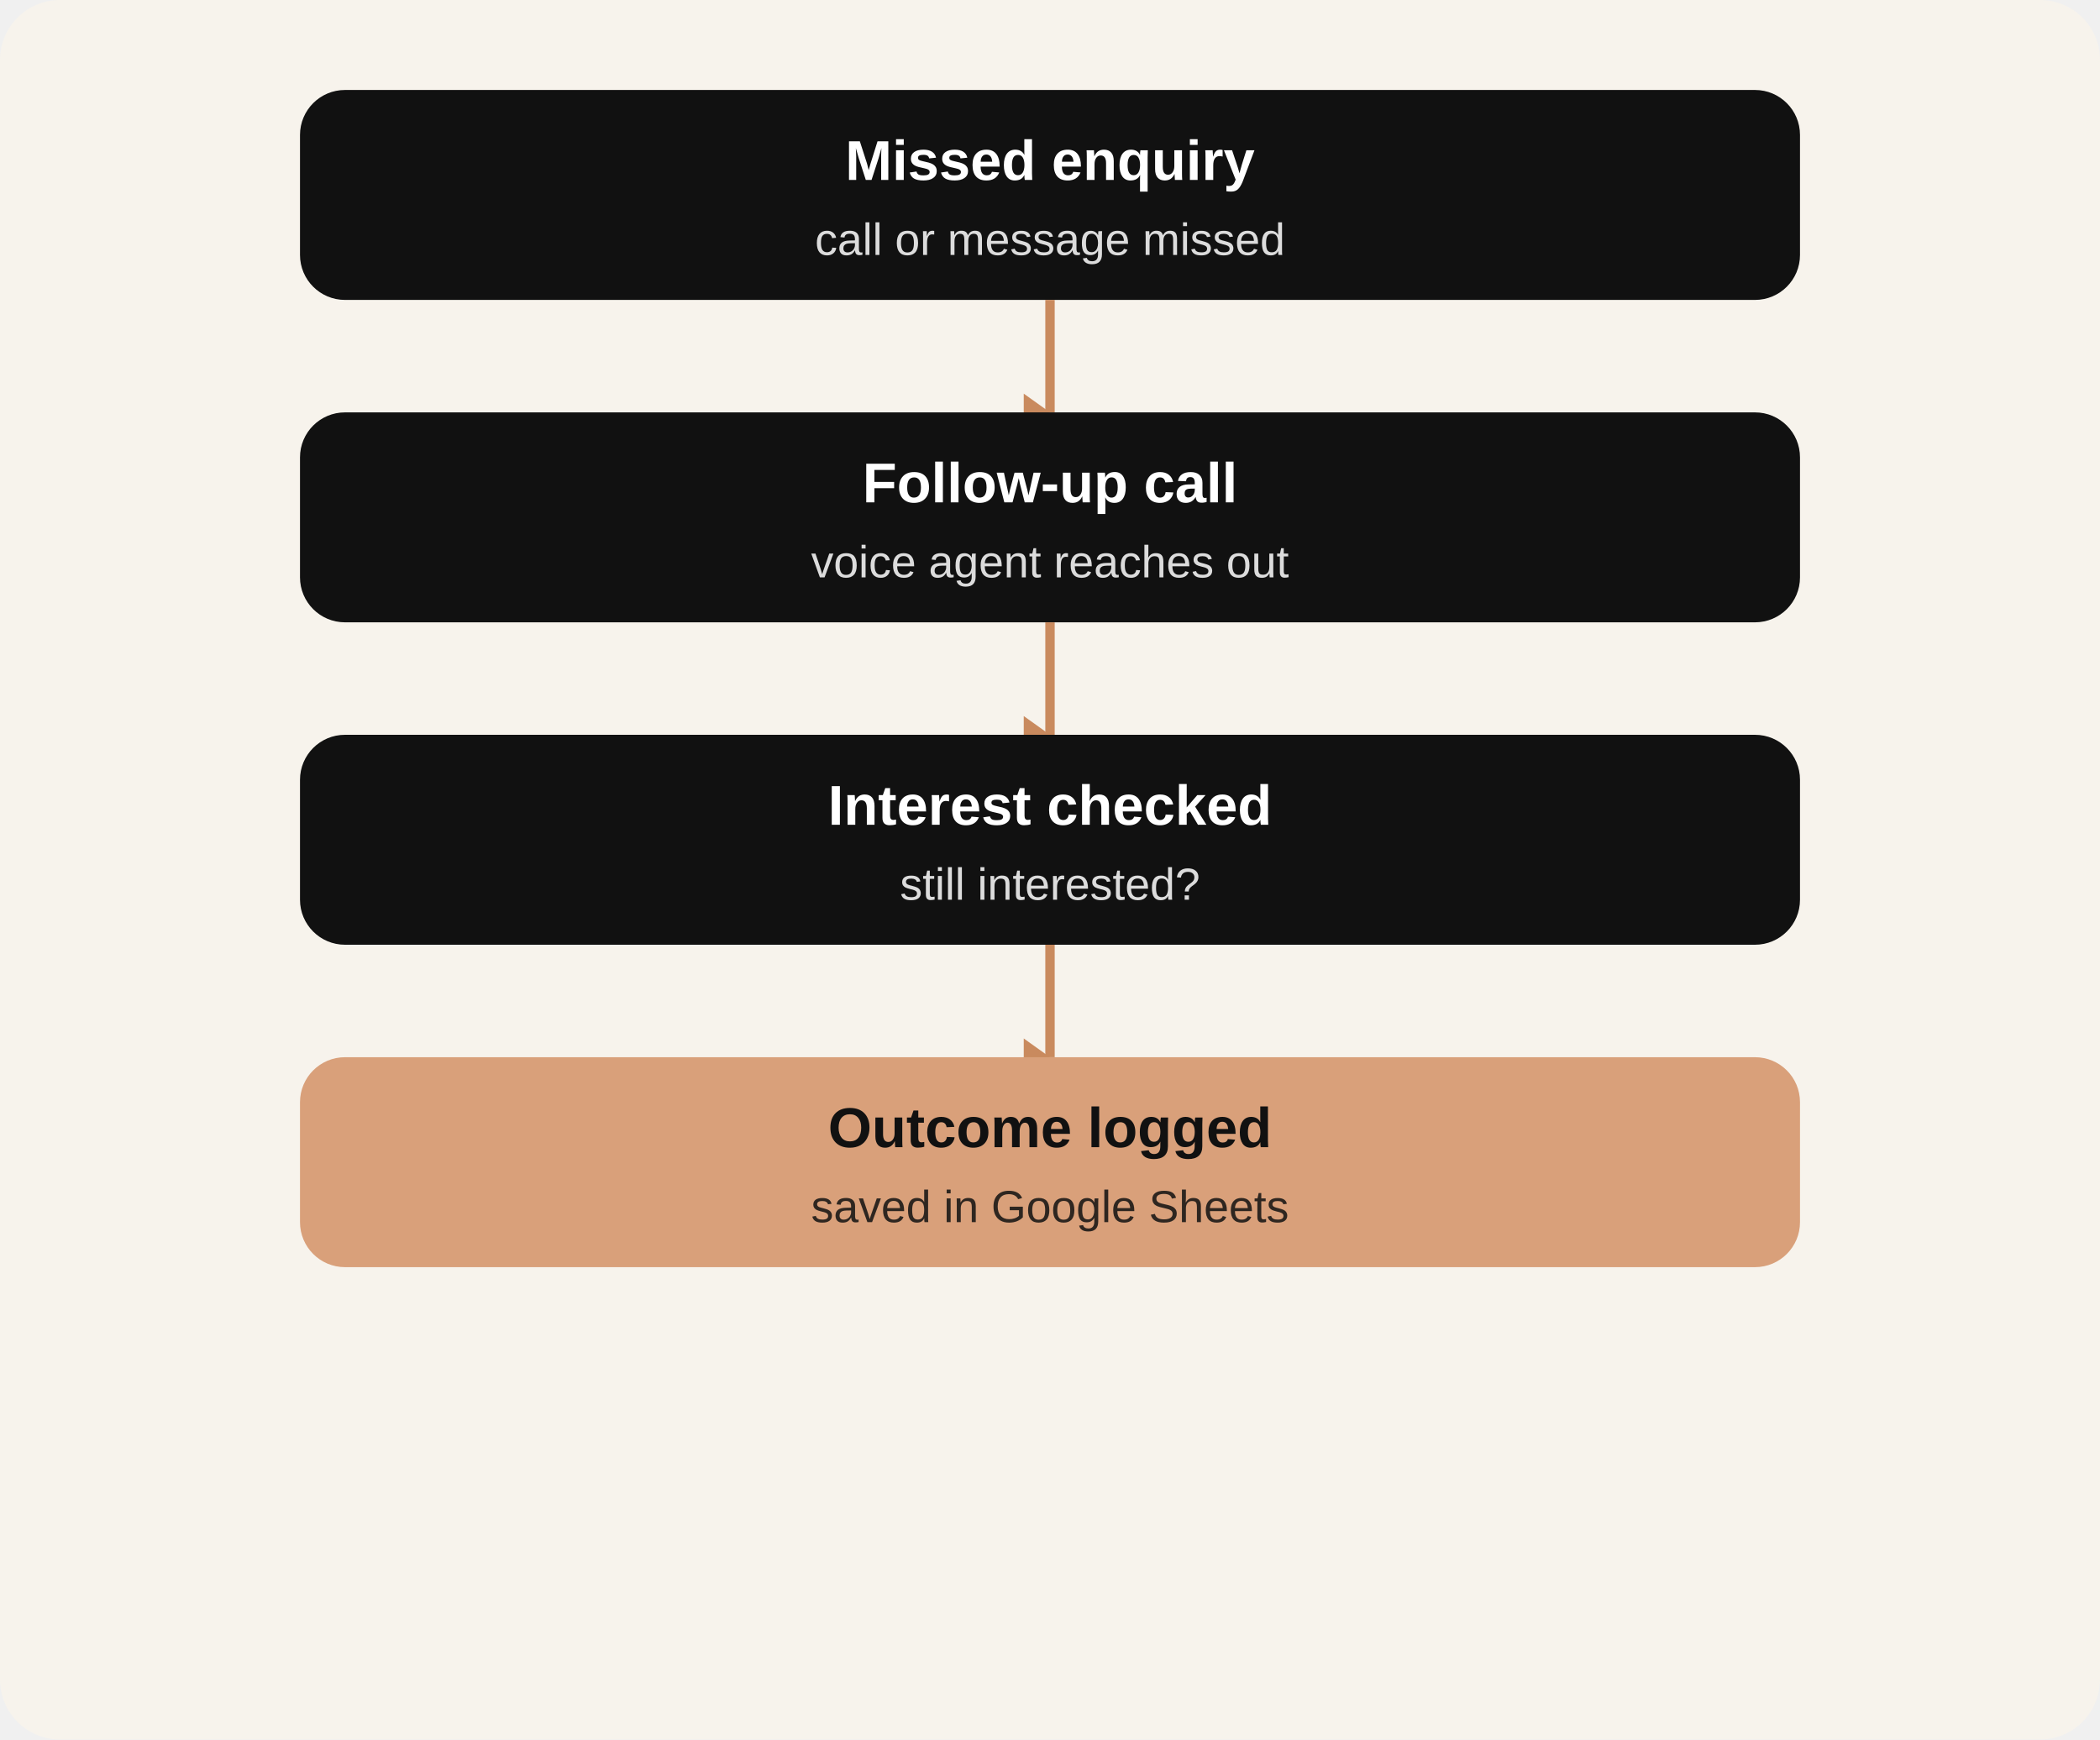
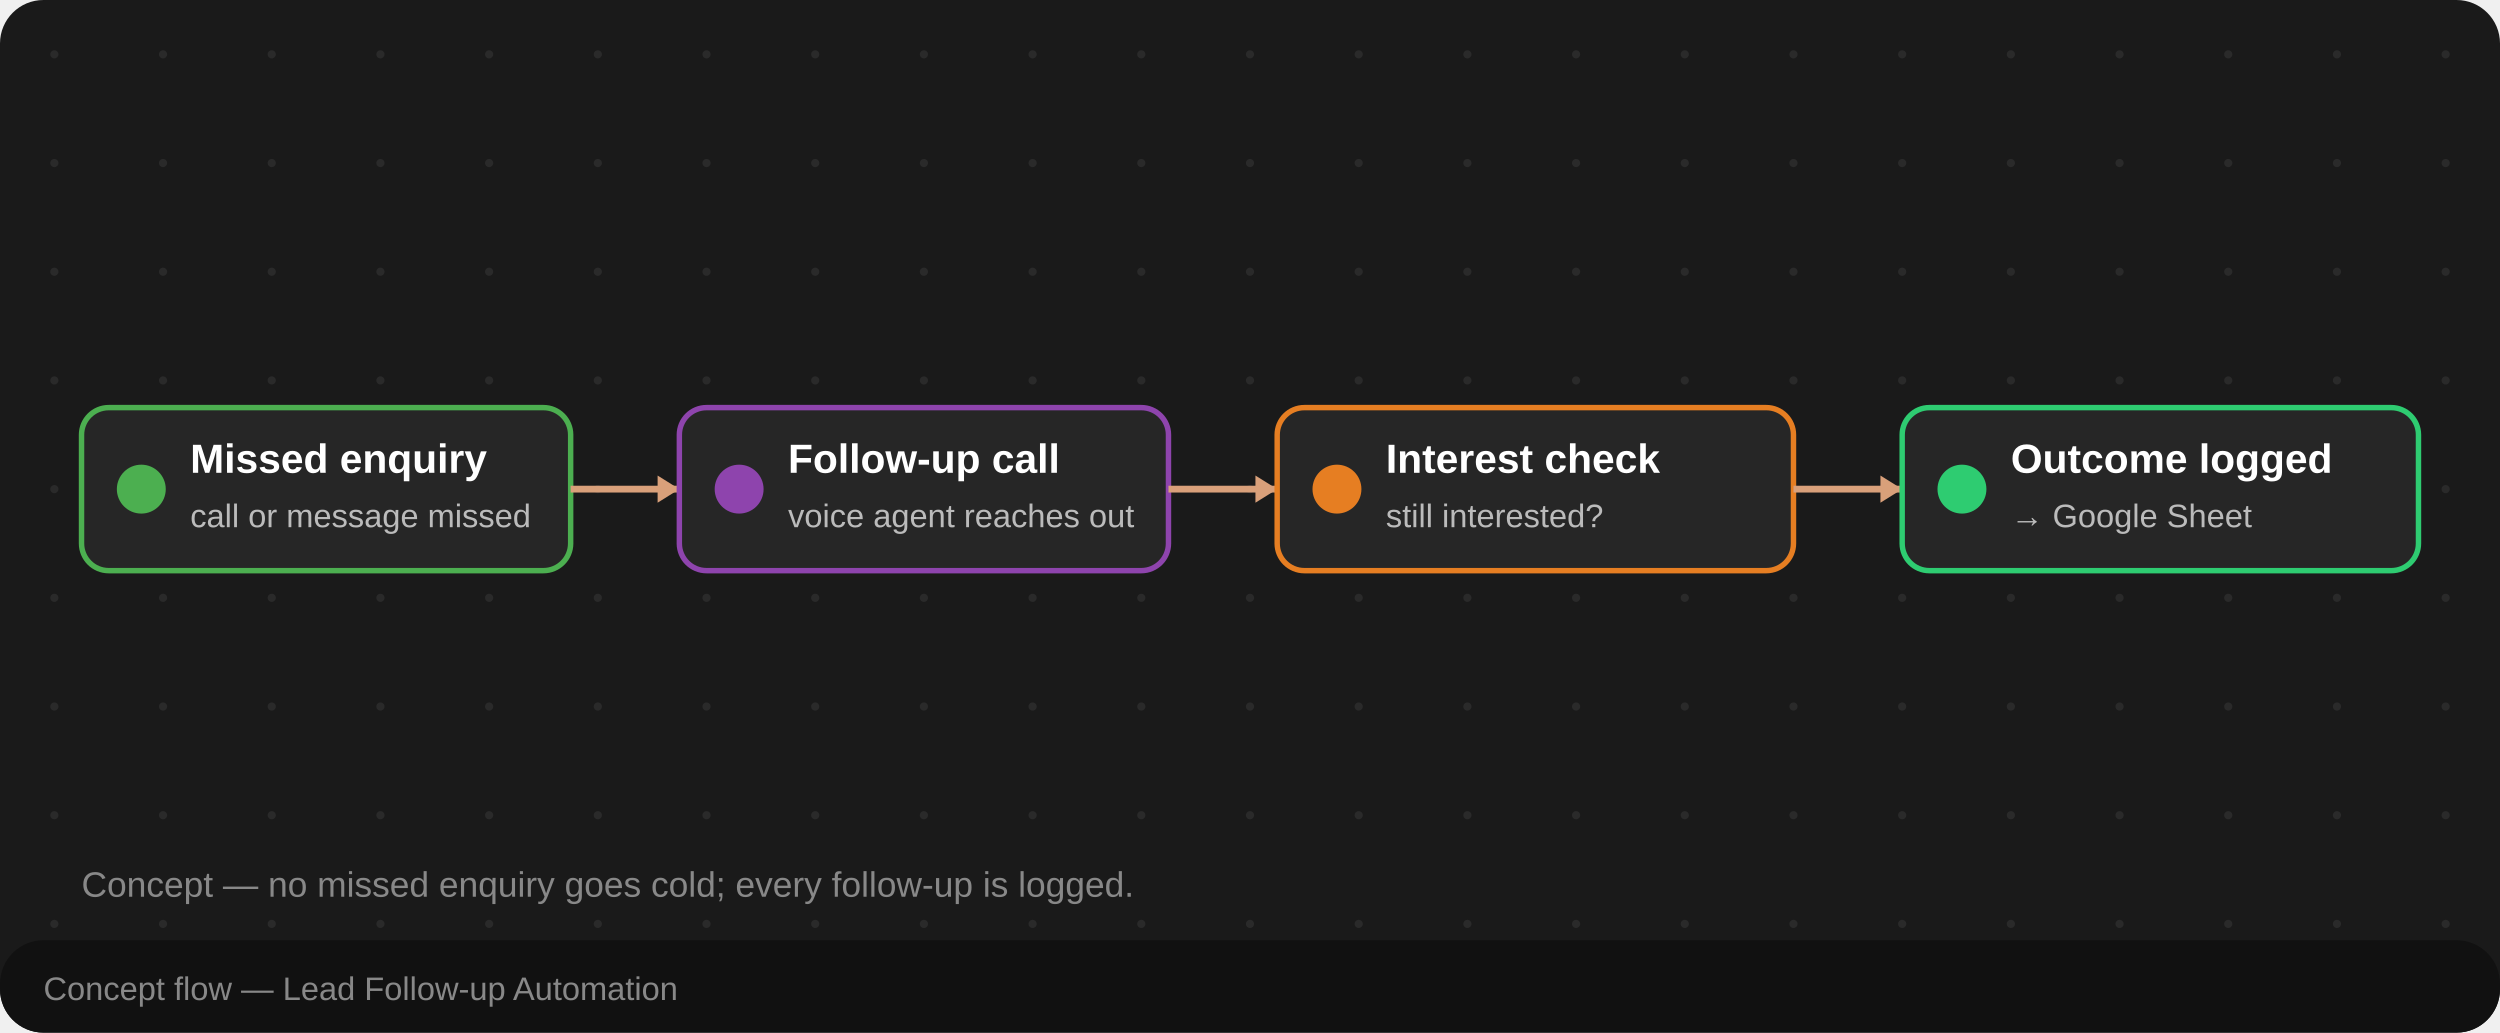
- <svg xmlns="http://www.w3.org/2000/svg" width="560" height="464" viewBox="0 0 560 464">
-   <rect width="560" height="464" rx="16" fill="#F7F3EC" />
-   <rect x="80" y="24" width="400" height="56" rx="12" fill="#111111" />
-   <text x="280.0" y="48.0" text-anchor="middle" font-family="Sora, Arial, sans-serif" font-size="15" font-weight="700" fill="#FFFFFF">Missed enquiry</text>
-   <text x="280.0" y="68.0" text-anchor="middle" font-family="Arial, sans-serif" font-size="12" fill="#FFFFFF" opacity="0.85">call or message missed</text>
-   <line x1="280" y1="80" x2="280" y2="110" stroke="#C98A5E" stroke-width="2.5" />
-   <polygon points="280,110 273,105 273,115" fill="#C98A5E" />
-   <rect x="80" y="110" width="400" height="56" rx="12" fill="#111111" />
-   <text x="280.0" y="134.0" text-anchor="middle" font-family="Sora, Arial, sans-serif" font-size="15" font-weight="700" fill="#FFFFFF">Follow-up call</text>
-   <text x="280.0" y="154.0" text-anchor="middle" font-family="Arial, sans-serif" font-size="12" fill="#FFFFFF" opacity="0.85">voice agent reaches out</text>
-   <line x1="280" y1="166" x2="280" y2="196" stroke="#C98A5E" stroke-width="2.5" />
-   <polygon points="280,196 273,191 273,201" fill="#C98A5E" />
-   <rect x="80" y="196" width="400" height="56" rx="12" fill="#111111" />
-   <text x="280.0" y="220.0" text-anchor="middle" font-family="Sora, Arial, sans-serif" font-size="15" font-weight="700" fill="#FFFFFF">Interest checked</text>
-   <text x="280.0" y="240.0" text-anchor="middle" font-family="Arial, sans-serif" font-size="12" fill="#FFFFFF" opacity="0.85">still interested?</text>
-   <line x1="280" y1="252" x2="280" y2="282" stroke="#C98A5E" stroke-width="2.5" />
-   <polygon points="280,282 273,277 273,287" fill="#C98A5E" />
-   <rect x="80" y="282" width="400" height="56" rx="12" fill="#D9A07A" />
-   <text x="280.0" y="306.0" text-anchor="middle" font-family="Sora, Arial, sans-serif" font-size="15" font-weight="700" fill="#111111">Outcome logged</text>
-   <text x="280.0" y="326.0" text-anchor="middle" font-family="Arial, sans-serif" font-size="12" fill="#111111" opacity="0.85">saved in Google Sheets</text>
+ <svg xmlns="http://www.w3.org/2000/svg" width="920" height="380" viewBox="0 0 920 380">
+   <rect width="920" height="380" rx="16" fill="#1A1A1A" />
+   <circle cx="20" cy="20" r="1.5" fill="#2A2A2A" />
+   <circle cx="20" cy="60" r="1.5" fill="#2A2A2A" />
+   <circle cx="20" cy="100" r="1.5" fill="#2A2A2A" />
+   <circle cx="20" cy="140" r="1.5" fill="#2A2A2A" />
+   <circle cx="20" cy="180" r="1.5" fill="#2A2A2A" />
+   <circle cx="20" cy="220" r="1.5" fill="#2A2A2A" />
+   <circle cx="20" cy="260" r="1.5" fill="#2A2A2A" />
+   <circle cx="20" cy="300" r="1.5" fill="#2A2A2A" />
+   <circle cx="20" cy="340" r="1.5" fill="#2A2A2A" />
+   <circle cx="60" cy="20" r="1.5" fill="#2A2A2A" />
+   <circle cx="60" cy="60" r="1.5" fill="#2A2A2A" />
+   <circle cx="60" cy="100" r="1.5" fill="#2A2A2A" />
+   <circle cx="60" cy="140" r="1.5" fill="#2A2A2A" />
+   <circle cx="60" cy="180" r="1.5" fill="#2A2A2A" />
+   <circle cx="60" cy="220" r="1.5" fill="#2A2A2A" />
+   <circle cx="60" cy="260" r="1.5" fill="#2A2A2A" />
+   <circle cx="60" cy="300" r="1.5" fill="#2A2A2A" />
+   <circle cx="60" cy="340" r="1.5" fill="#2A2A2A" />
+   <circle cx="100" cy="20" r="1.5" fill="#2A2A2A" />
+   <circle cx="100" cy="60" r="1.5" fill="#2A2A2A" />
+   <circle cx="100" cy="100" r="1.5" fill="#2A2A2A" />
+   <circle cx="100" cy="140" r="1.5" fill="#2A2A2A" />
+   <circle cx="100" cy="180" r="1.5" fill="#2A2A2A" />
+   <circle cx="100" cy="220" r="1.5" fill="#2A2A2A" />
+   <circle cx="100" cy="260" r="1.5" fill="#2A2A2A" />
+   <circle cx="100" cy="300" r="1.5" fill="#2A2A2A" />
+   <circle cx="100" cy="340" r="1.5" fill="#2A2A2A" />
+   <circle cx="140" cy="20" r="1.5" fill="#2A2A2A" />
+   <circle cx="140" cy="60" r="1.5" fill="#2A2A2A" />
+   <circle cx="140" cy="100" r="1.5" fill="#2A2A2A" />
+   <circle cx="140" cy="140" r="1.5" fill="#2A2A2A" />
+   <circle cx="140" cy="180" r="1.5" fill="#2A2A2A" />
+   <circle cx="140" cy="220" r="1.5" fill="#2A2A2A" />
+   <circle cx="140" cy="260" r="1.5" fill="#2A2A2A" />
+   <circle cx="140" cy="300" r="1.5" fill="#2A2A2A" />
+   <circle cx="140" cy="340" r="1.5" fill="#2A2A2A" />
+   <circle cx="180" cy="20" r="1.5" fill="#2A2A2A" />
+   <circle cx="180" cy="60" r="1.5" fill="#2A2A2A" />
+   <circle cx="180" cy="100" r="1.5" fill="#2A2A2A" />
+   <circle cx="180" cy="140" r="1.5" fill="#2A2A2A" />
+   <circle cx="180" cy="180" r="1.5" fill="#2A2A2A" />
+   <circle cx="180" cy="220" r="1.5" fill="#2A2A2A" />
+   <circle cx="180" cy="260" r="1.5" fill="#2A2A2A" />
+   <circle cx="180" cy="300" r="1.5" fill="#2A2A2A" />
+   <circle cx="180" cy="340" r="1.5" fill="#2A2A2A" />
+   <circle cx="220" cy="20" r="1.5" fill="#2A2A2A" />
+   <circle cx="220" cy="60" r="1.5" fill="#2A2A2A" />
+   <circle cx="220" cy="100" r="1.5" fill="#2A2A2A" />
+   <circle cx="220" cy="140" r="1.5" fill="#2A2A2A" />
+   <circle cx="220" cy="180" r="1.5" fill="#2A2A2A" />
+   <circle cx="220" cy="220" r="1.5" fill="#2A2A2A" />
+   <circle cx="220" cy="260" r="1.5" fill="#2A2A2A" />
+   <circle cx="220" cy="300" r="1.5" fill="#2A2A2A" />
+   <circle cx="220" cy="340" r="1.5" fill="#2A2A2A" />
+   <circle cx="260" cy="20" r="1.5" fill="#2A2A2A" />
+   <circle cx="260" cy="60" r="1.5" fill="#2A2A2A" />
+   <circle cx="260" cy="100" r="1.5" fill="#2A2A2A" />
+   <circle cx="260" cy="140" r="1.5" fill="#2A2A2A" />
+   <circle cx="260" cy="180" r="1.5" fill="#2A2A2A" />
+   <circle cx="260" cy="220" r="1.5" fill="#2A2A2A" />
+   <circle cx="260" cy="260" r="1.5" fill="#2A2A2A" />
+   <circle cx="260" cy="300" r="1.5" fill="#2A2A2A" />
+   <circle cx="260" cy="340" r="1.5" fill="#2A2A2A" />
+   <circle cx="300" cy="20" r="1.5" fill="#2A2A2A" />
+   <circle cx="300" cy="60" r="1.5" fill="#2A2A2A" />
+   <circle cx="300" cy="100" r="1.5" fill="#2A2A2A" />
+   <circle cx="300" cy="140" r="1.5" fill="#2A2A2A" />
+   <circle cx="300" cy="180" r="1.5" fill="#2A2A2A" />
+   <circle cx="300" cy="220" r="1.5" fill="#2A2A2A" />
+   <circle cx="300" cy="260" r="1.5" fill="#2A2A2A" />
+   <circle cx="300" cy="300" r="1.5" fill="#2A2A2A" />
+   <circle cx="300" cy="340" r="1.5" fill="#2A2A2A" />
+   <circle cx="340" cy="20" r="1.5" fill="#2A2A2A" />
+   <circle cx="340" cy="60" r="1.5" fill="#2A2A2A" />
+   <circle cx="340" cy="100" r="1.5" fill="#2A2A2A" />
+   <circle cx="340" cy="140" r="1.5" fill="#2A2A2A" />
+   <circle cx="340" cy="180" r="1.5" fill="#2A2A2A" />
+   <circle cx="340" cy="220" r="1.5" fill="#2A2A2A" />
+   <circle cx="340" cy="260" r="1.5" fill="#2A2A2A" />
+   <circle cx="340" cy="300" r="1.5" fill="#2A2A2A" />
+   <circle cx="340" cy="340" r="1.5" fill="#2A2A2A" />
+   <circle cx="380" cy="20" r="1.5" fill="#2A2A2A" />
+   <circle cx="380" cy="60" r="1.5" fill="#2A2A2A" />
+   <circle cx="380" cy="100" r="1.5" fill="#2A2A2A" />
+   <circle cx="380" cy="140" r="1.5" fill="#2A2A2A" />
+   <circle cx="380" cy="180" r="1.5" fill="#2A2A2A" />
+   <circle cx="380" cy="220" r="1.5" fill="#2A2A2A" />
+   <circle cx="380" cy="260" r="1.5" fill="#2A2A2A" />
+   <circle cx="380" cy="300" r="1.5" fill="#2A2A2A" />
+   <circle cx="380" cy="340" r="1.5" fill="#2A2A2A" />
+   <circle cx="420" cy="20" r="1.5" fill="#2A2A2A" />
+   <circle cx="420" cy="60" r="1.5" fill="#2A2A2A" />
+   <circle cx="420" cy="100" r="1.5" fill="#2A2A2A" />
+   <circle cx="420" cy="140" r="1.5" fill="#2A2A2A" />
+   <circle cx="420" cy="180" r="1.5" fill="#2A2A2A" />
+   <circle cx="420" cy="220" r="1.5" fill="#2A2A2A" />
+   <circle cx="420" cy="260" r="1.5" fill="#2A2A2A" />
+   <circle cx="420" cy="300" r="1.5" fill="#2A2A2A" />
+   <circle cx="420" cy="340" r="1.5" fill="#2A2A2A" />
+   <circle cx="460" cy="20" r="1.5" fill="#2A2A2A" />
+   <circle cx="460" cy="60" r="1.5" fill="#2A2A2A" />
+   <circle cx="460" cy="100" r="1.5" fill="#2A2A2A" />
+   <circle cx="460" cy="140" r="1.5" fill="#2A2A2A" />
+   <circle cx="460" cy="180" r="1.5" fill="#2A2A2A" />
+   <circle cx="460" cy="220" r="1.5" fill="#2A2A2A" />
+   <circle cx="460" cy="260" r="1.5" fill="#2A2A2A" />
+   <circle cx="460" cy="300" r="1.5" fill="#2A2A2A" />
+   <circle cx="460" cy="340" r="1.5" fill="#2A2A2A" />
+   <circle cx="500" cy="20" r="1.5" fill="#2A2A2A" />
+   <circle cx="500" cy="60" r="1.5" fill="#2A2A2A" />
+   <circle cx="500" cy="100" r="1.5" fill="#2A2A2A" />
+   <circle cx="500" cy="140" r="1.5" fill="#2A2A2A" />
+   <circle cx="500" cy="180" r="1.5" fill="#2A2A2A" />
+   <circle cx="500" cy="220" r="1.5" fill="#2A2A2A" />
+   <circle cx="500" cy="260" r="1.5" fill="#2A2A2A" />
+   <circle cx="500" cy="300" r="1.5" fill="#2A2A2A" />
+   <circle cx="500" cy="340" r="1.5" fill="#2A2A2A" />
+   <circle cx="540" cy="20" r="1.5" fill="#2A2A2A" />
+   <circle cx="540" cy="60" r="1.5" fill="#2A2A2A" />
+   <circle cx="540" cy="100" r="1.5" fill="#2A2A2A" />
+   <circle cx="540" cy="140" r="1.5" fill="#2A2A2A" />
+   <circle cx="540" cy="180" r="1.5" fill="#2A2A2A" />
+   <circle cx="540" cy="220" r="1.5" fill="#2A2A2A" />
+   <circle cx="540" cy="260" r="1.5" fill="#2A2A2A" />
+   <circle cx="540" cy="300" r="1.5" fill="#2A2A2A" />
+   <circle cx="540" cy="340" r="1.5" fill="#2A2A2A" />
+   <circle cx="580" cy="20" r="1.5" fill="#2A2A2A" />
+   <circle cx="580" cy="60" r="1.5" fill="#2A2A2A" />
+   <circle cx="580" cy="100" r="1.5" fill="#2A2A2A" />
+   <circle cx="580" cy="140" r="1.5" fill="#2A2A2A" />
+   <circle cx="580" cy="180" r="1.5" fill="#2A2A2A" />
+   <circle cx="580" cy="220" r="1.5" fill="#2A2A2A" />
+   <circle cx="580" cy="260" r="1.5" fill="#2A2A2A" />
+   <circle cx="580" cy="300" r="1.5" fill="#2A2A2A" />
+   <circle cx="580" cy="340" r="1.5" fill="#2A2A2A" />
+   <circle cx="620" cy="20" r="1.5" fill="#2A2A2A" />
+   <circle cx="620" cy="60" r="1.5" fill="#2A2A2A" />
+   <circle cx="620" cy="100" r="1.5" fill="#2A2A2A" />
+   <circle cx="620" cy="140" r="1.5" fill="#2A2A2A" />
+   <circle cx="620" cy="180" r="1.5" fill="#2A2A2A" />
+   <circle cx="620" cy="220" r="1.5" fill="#2A2A2A" />
+   <circle cx="620" cy="260" r="1.5" fill="#2A2A2A" />
+   <circle cx="620" cy="300" r="1.5" fill="#2A2A2A" />
+   <circle cx="620" cy="340" r="1.5" fill="#2A2A2A" />
+   <circle cx="660" cy="20" r="1.5" fill="#2A2A2A" />
+   <circle cx="660" cy="60" r="1.5" fill="#2A2A2A" />
+   <circle cx="660" cy="100" r="1.5" fill="#2A2A2A" />
+   <circle cx="660" cy="140" r="1.5" fill="#2A2A2A" />
+   <circle cx="660" cy="180" r="1.5" fill="#2A2A2A" />
+   <circle cx="660" cy="220" r="1.5" fill="#2A2A2A" />
+   <circle cx="660" cy="260" r="1.5" fill="#2A2A2A" />
+   <circle cx="660" cy="300" r="1.5" fill="#2A2A2A" />
+   <circle cx="660" cy="340" r="1.5" fill="#2A2A2A" />
+   <circle cx="700" cy="20" r="1.5" fill="#2A2A2A" />
+   <circle cx="700" cy="60" r="1.5" fill="#2A2A2A" />
+   <circle cx="700" cy="100" r="1.5" fill="#2A2A2A" />
+   <circle cx="700" cy="140" r="1.5" fill="#2A2A2A" />
+   <circle cx="700" cy="180" r="1.5" fill="#2A2A2A" />
+   <circle cx="700" cy="220" r="1.5" fill="#2A2A2A" />
+   <circle cx="700" cy="260" r="1.5" fill="#2A2A2A" />
+   <circle cx="700" cy="300" r="1.5" fill="#2A2A2A" />
+   <circle cx="700" cy="340" r="1.5" fill="#2A2A2A" />
+   <circle cx="740" cy="20" r="1.5" fill="#2A2A2A" />
+   <circle cx="740" cy="60" r="1.5" fill="#2A2A2A" />
+   <circle cx="740" cy="100" r="1.5" fill="#2A2A2A" />
+   <circle cx="740" cy="140" r="1.5" fill="#2A2A2A" />
+   <circle cx="740" cy="180" r="1.5" fill="#2A2A2A" />
+   <circle cx="740" cy="220" r="1.5" fill="#2A2A2A" />
+   <circle cx="740" cy="260" r="1.5" fill="#2A2A2A" />
+   <circle cx="740" cy="300" r="1.5" fill="#2A2A2A" />
+   <circle cx="740" cy="340" r="1.5" fill="#2A2A2A" />
+   <circle cx="780" cy="20" r="1.5" fill="#2A2A2A" />
+   <circle cx="780" cy="60" r="1.5" fill="#2A2A2A" />
+   <circle cx="780" cy="100" r="1.5" fill="#2A2A2A" />
+   <circle cx="780" cy="140" r="1.5" fill="#2A2A2A" />
+   <circle cx="780" cy="180" r="1.5" fill="#2A2A2A" />
+   <circle cx="780" cy="220" r="1.5" fill="#2A2A2A" />
+   <circle cx="780" cy="260" r="1.5" fill="#2A2A2A" />
+   <circle cx="780" cy="300" r="1.5" fill="#2A2A2A" />
+   <circle cx="780" cy="340" r="1.5" fill="#2A2A2A" />
+   <circle cx="820" cy="20" r="1.5" fill="#2A2A2A" />
+   <circle cx="820" cy="60" r="1.5" fill="#2A2A2A" />
+   <circle cx="820" cy="100" r="1.5" fill="#2A2A2A" />
+   <circle cx="820" cy="140" r="1.5" fill="#2A2A2A" />
+   <circle cx="820" cy="180" r="1.5" fill="#2A2A2A" />
+   <circle cx="820" cy="220" r="1.5" fill="#2A2A2A" />
+   <circle cx="820" cy="260" r="1.5" fill="#2A2A2A" />
+   <circle cx="820" cy="300" r="1.5" fill="#2A2A2A" />
+   <circle cx="820" cy="340" r="1.5" fill="#2A2A2A" />
+   <circle cx="860" cy="20" r="1.5" fill="#2A2A2A" />
+   <circle cx="860" cy="60" r="1.5" fill="#2A2A2A" />
+   <circle cx="860" cy="100" r="1.5" fill="#2A2A2A" />
+   <circle cx="860" cy="140" r="1.5" fill="#2A2A2A" />
+   <circle cx="860" cy="180" r="1.5" fill="#2A2A2A" />
+   <circle cx="860" cy="220" r="1.5" fill="#2A2A2A" />
+   <circle cx="860" cy="260" r="1.5" fill="#2A2A2A" />
+   <circle cx="860" cy="300" r="1.5" fill="#2A2A2A" />
+   <circle cx="860" cy="340" r="1.5" fill="#2A2A2A" />
+   <circle cx="900" cy="20" r="1.5" fill="#2A2A2A" />
+   <circle cx="900" cy="60" r="1.5" fill="#2A2A2A" />
+   <circle cx="900" cy="100" r="1.5" fill="#2A2A2A" />
+   <circle cx="900" cy="140" r="1.5" fill="#2A2A2A" />
+   <circle cx="900" cy="180" r="1.5" fill="#2A2A2A" />
+   <circle cx="900" cy="220" r="1.5" fill="#2A2A2A" />
+   <circle cx="900" cy="260" r="1.5" fill="#2A2A2A" />
+   <circle cx="900" cy="300" r="1.5" fill="#2A2A2A" />
+   <circle cx="900" cy="340" r="1.5" fill="#2A2A2A" />
+   <g>
+     <rect x="30" y="150" width="180" height="60" rx="10" fill="#262626" stroke="#4CAF50" stroke-width="2" />
+     <circle cx="52" cy="180.0" r="9" fill="#4CAF50" />
+     <text x="70" y="174" font-family="Sora, Arial, sans-serif" font-size="15" font-weight="700" fill="#FFFFFF">Missed enquiry</text>
+     <text x="70" y="194" font-family="Arial, sans-serif" font-size="12" fill="#BBBBBB">call or message missed</text>
+   </g>
+   <path d="M 210 180 C 230 180, 230 180, 250 180" fill="none" stroke="#D9A07A" stroke-width="2.5" />
+   <polygon points="250,180 242,175 242,185" fill="#D9A07A" />
+   <g>
+     <rect x="250" y="150" width="180" height="60" rx="10" fill="#262626" stroke="#8E44AD" stroke-width="2" />
+     <circle cx="272" cy="180.0" r="9" fill="#8E44AD" />
+     <text x="290" y="174" font-family="Sora, Arial, sans-serif" font-size="15" font-weight="700" fill="#FFFFFF">Follow-up call</text>
+     <text x="290" y="194" font-family="Arial, sans-serif" font-size="12" fill="#BBBBBB">voice agent reaches out</text>
+   </g>
+   <path d="M 430 180 C 450 180, 450 180, 470 180" fill="none" stroke="#D9A07A" stroke-width="2.5" />
+   <polygon points="470,180 462,175 462,185" fill="#D9A07A" />
+   <g>
+     <rect x="470" y="150" width="190" height="60" rx="10" fill="#262626" stroke="#E67E22" stroke-width="2" />
+     <circle cx="492" cy="180.0" r="9" fill="#E67E22" />
+     <text x="510" y="174" font-family="Sora, Arial, sans-serif" font-size="15" font-weight="700" fill="#FFFFFF">Interest check</text>
+     <text x="510" y="194" font-family="Arial, sans-serif" font-size="12" fill="#BBBBBB">still interested?</text>
+   </g>
+   <path d="M 660 180 C 680 180, 680 180, 700 180" fill="none" stroke="#D9A07A" stroke-width="2.5" />
+   <polygon points="700,180 692,175 692,185" fill="#D9A07A" />
+   <g>
+     <rect x="700" y="150" width="190" height="60" rx="10" fill="#262626" stroke="#2ECC71" stroke-width="2" />
+     <circle cx="722" cy="180.0" r="9" fill="#2ECC71" />
+     <text x="740" y="174" font-family="Sora, Arial, sans-serif" font-size="15" font-weight="700" fill="#FFFFFF">Outcome logged</text>
+     <text x="740" y="194" font-family="Arial, sans-serif" font-size="12" fill="#BBBBBB">→ Google Sheet</text>
+   </g>
+   <text x="30" y="330" font-family="Arial, sans-serif" font-size="13" fill="#888888">Concept — no missed enquiry goes cold; every follow-up is logged.</text>
+   <rect x="0" y="346" width="920" height="34" rx="16" fill="#111111" />
+   <text x="16" y="368" font-family="Arial, sans-serif" font-size="12" fill="#888888">Concept flow — Lead Follow-up Automation</text>
</svg>
